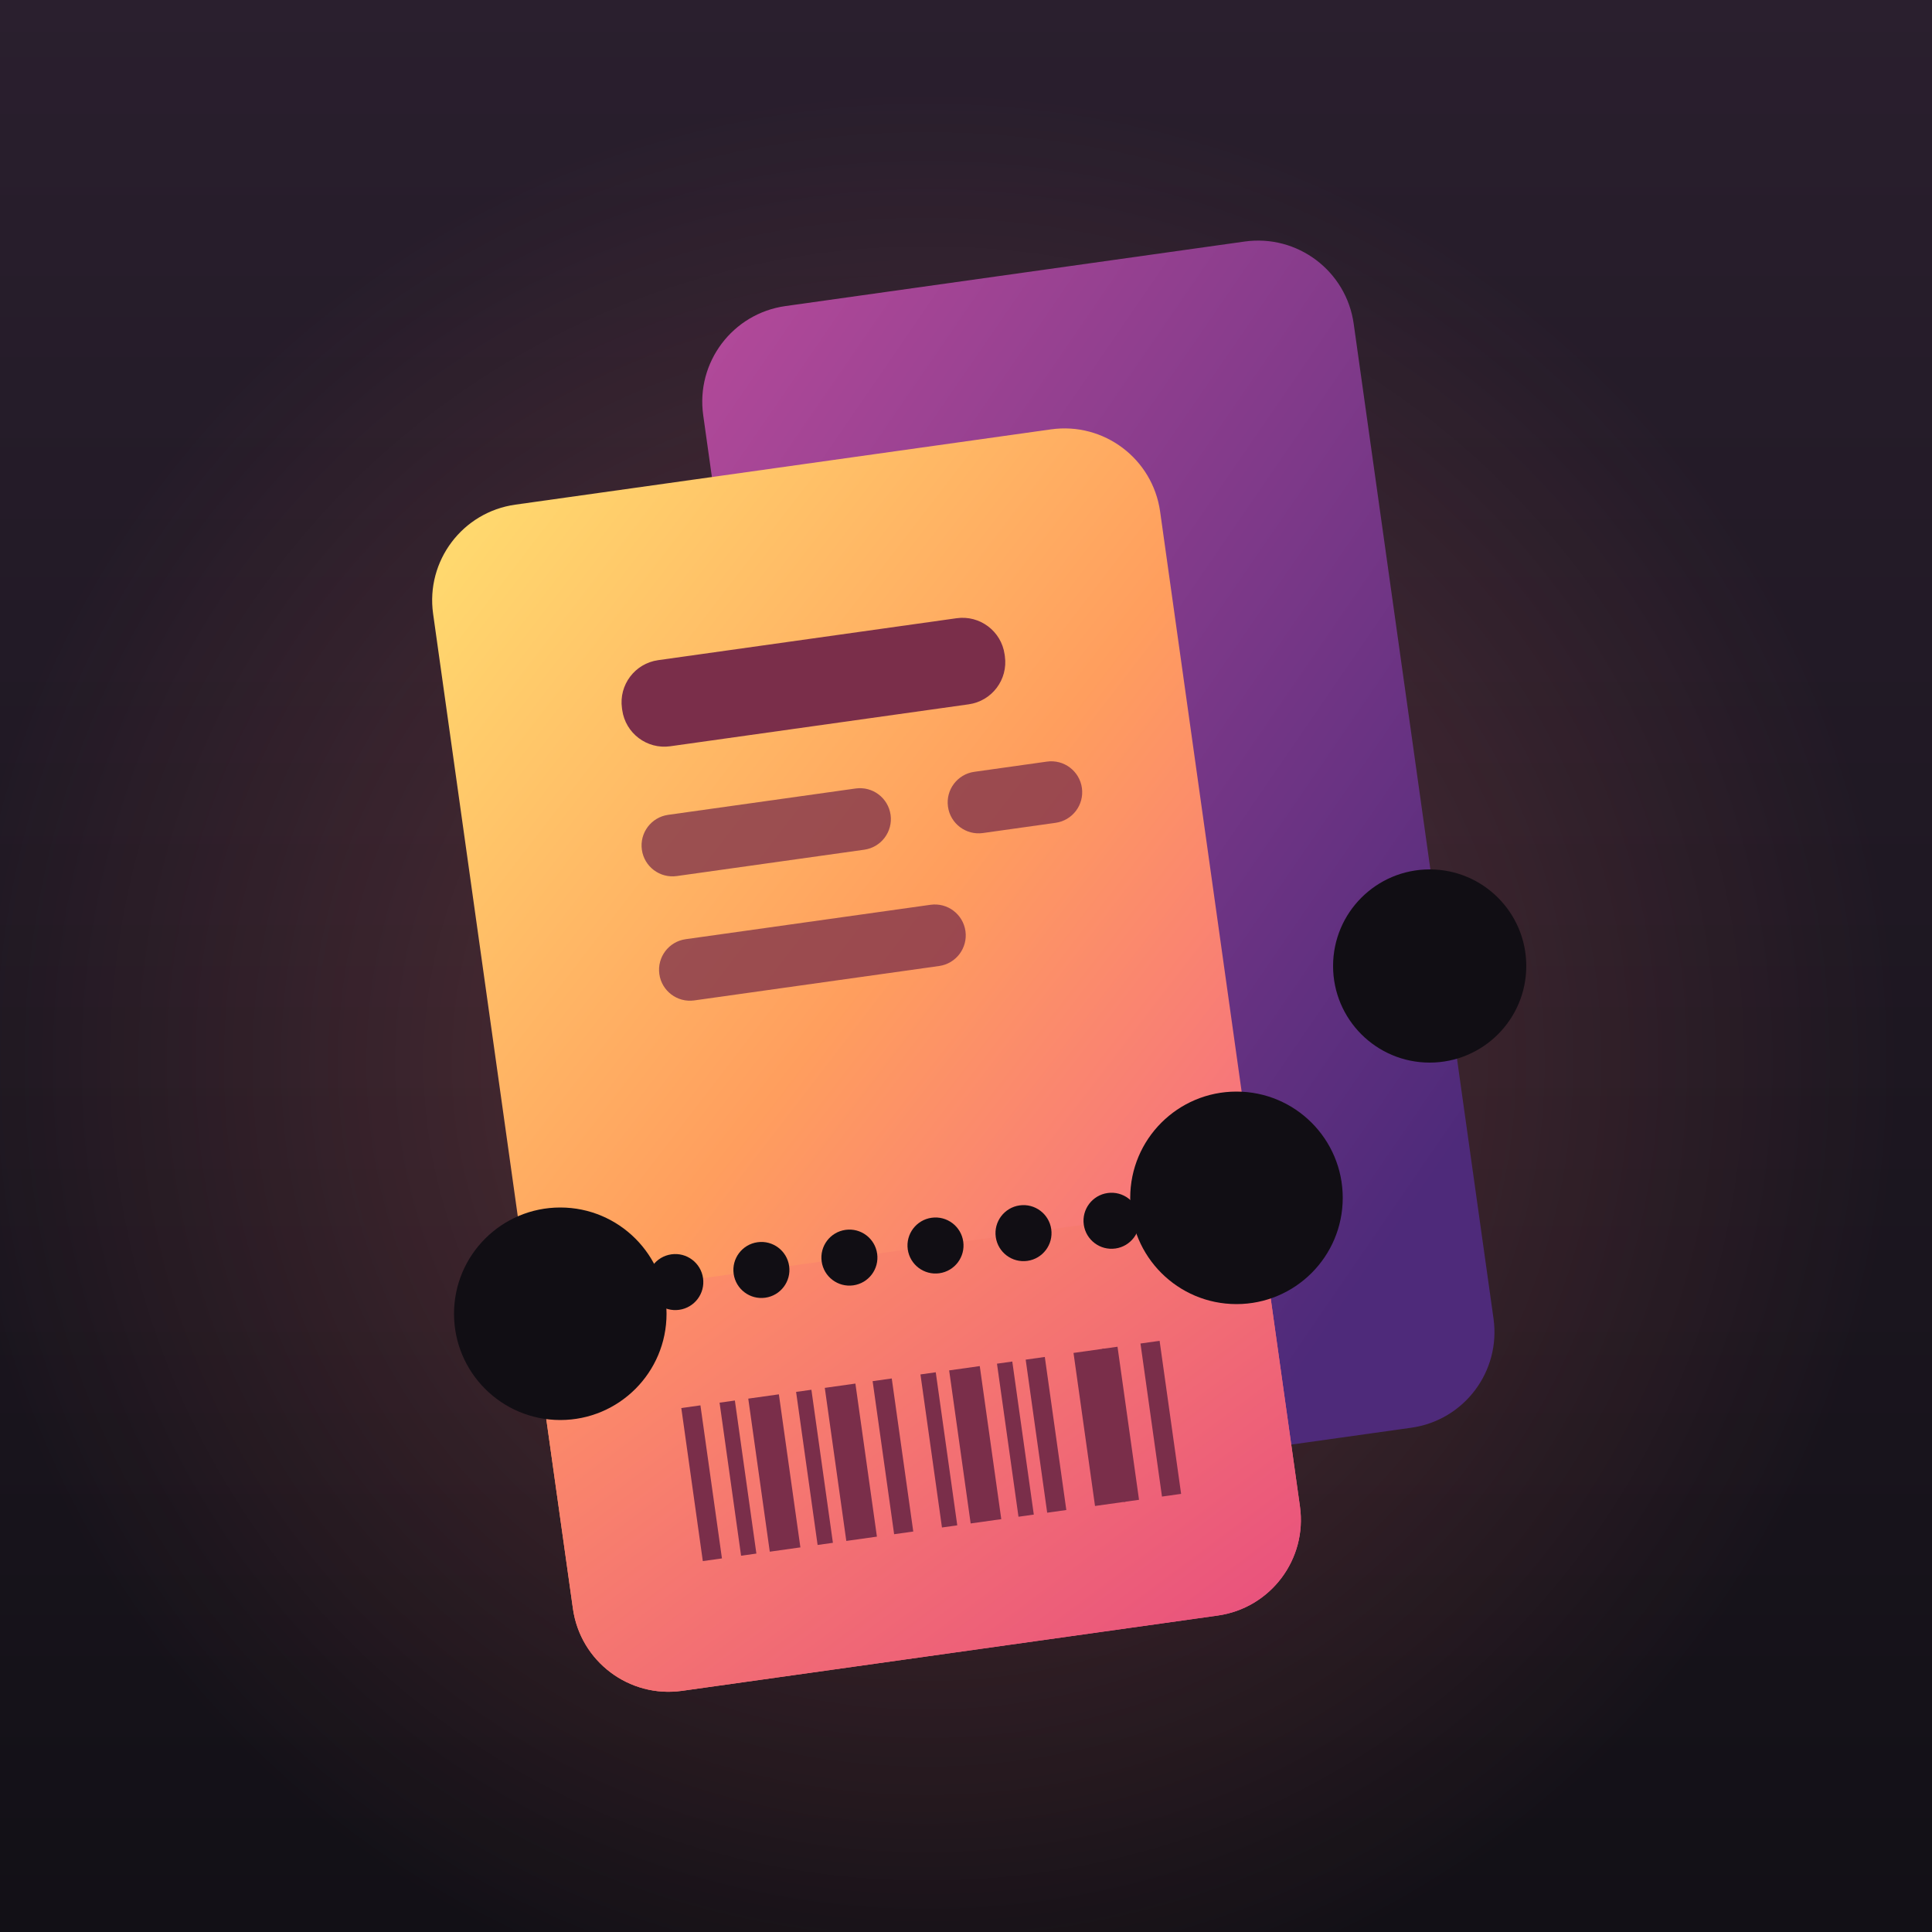
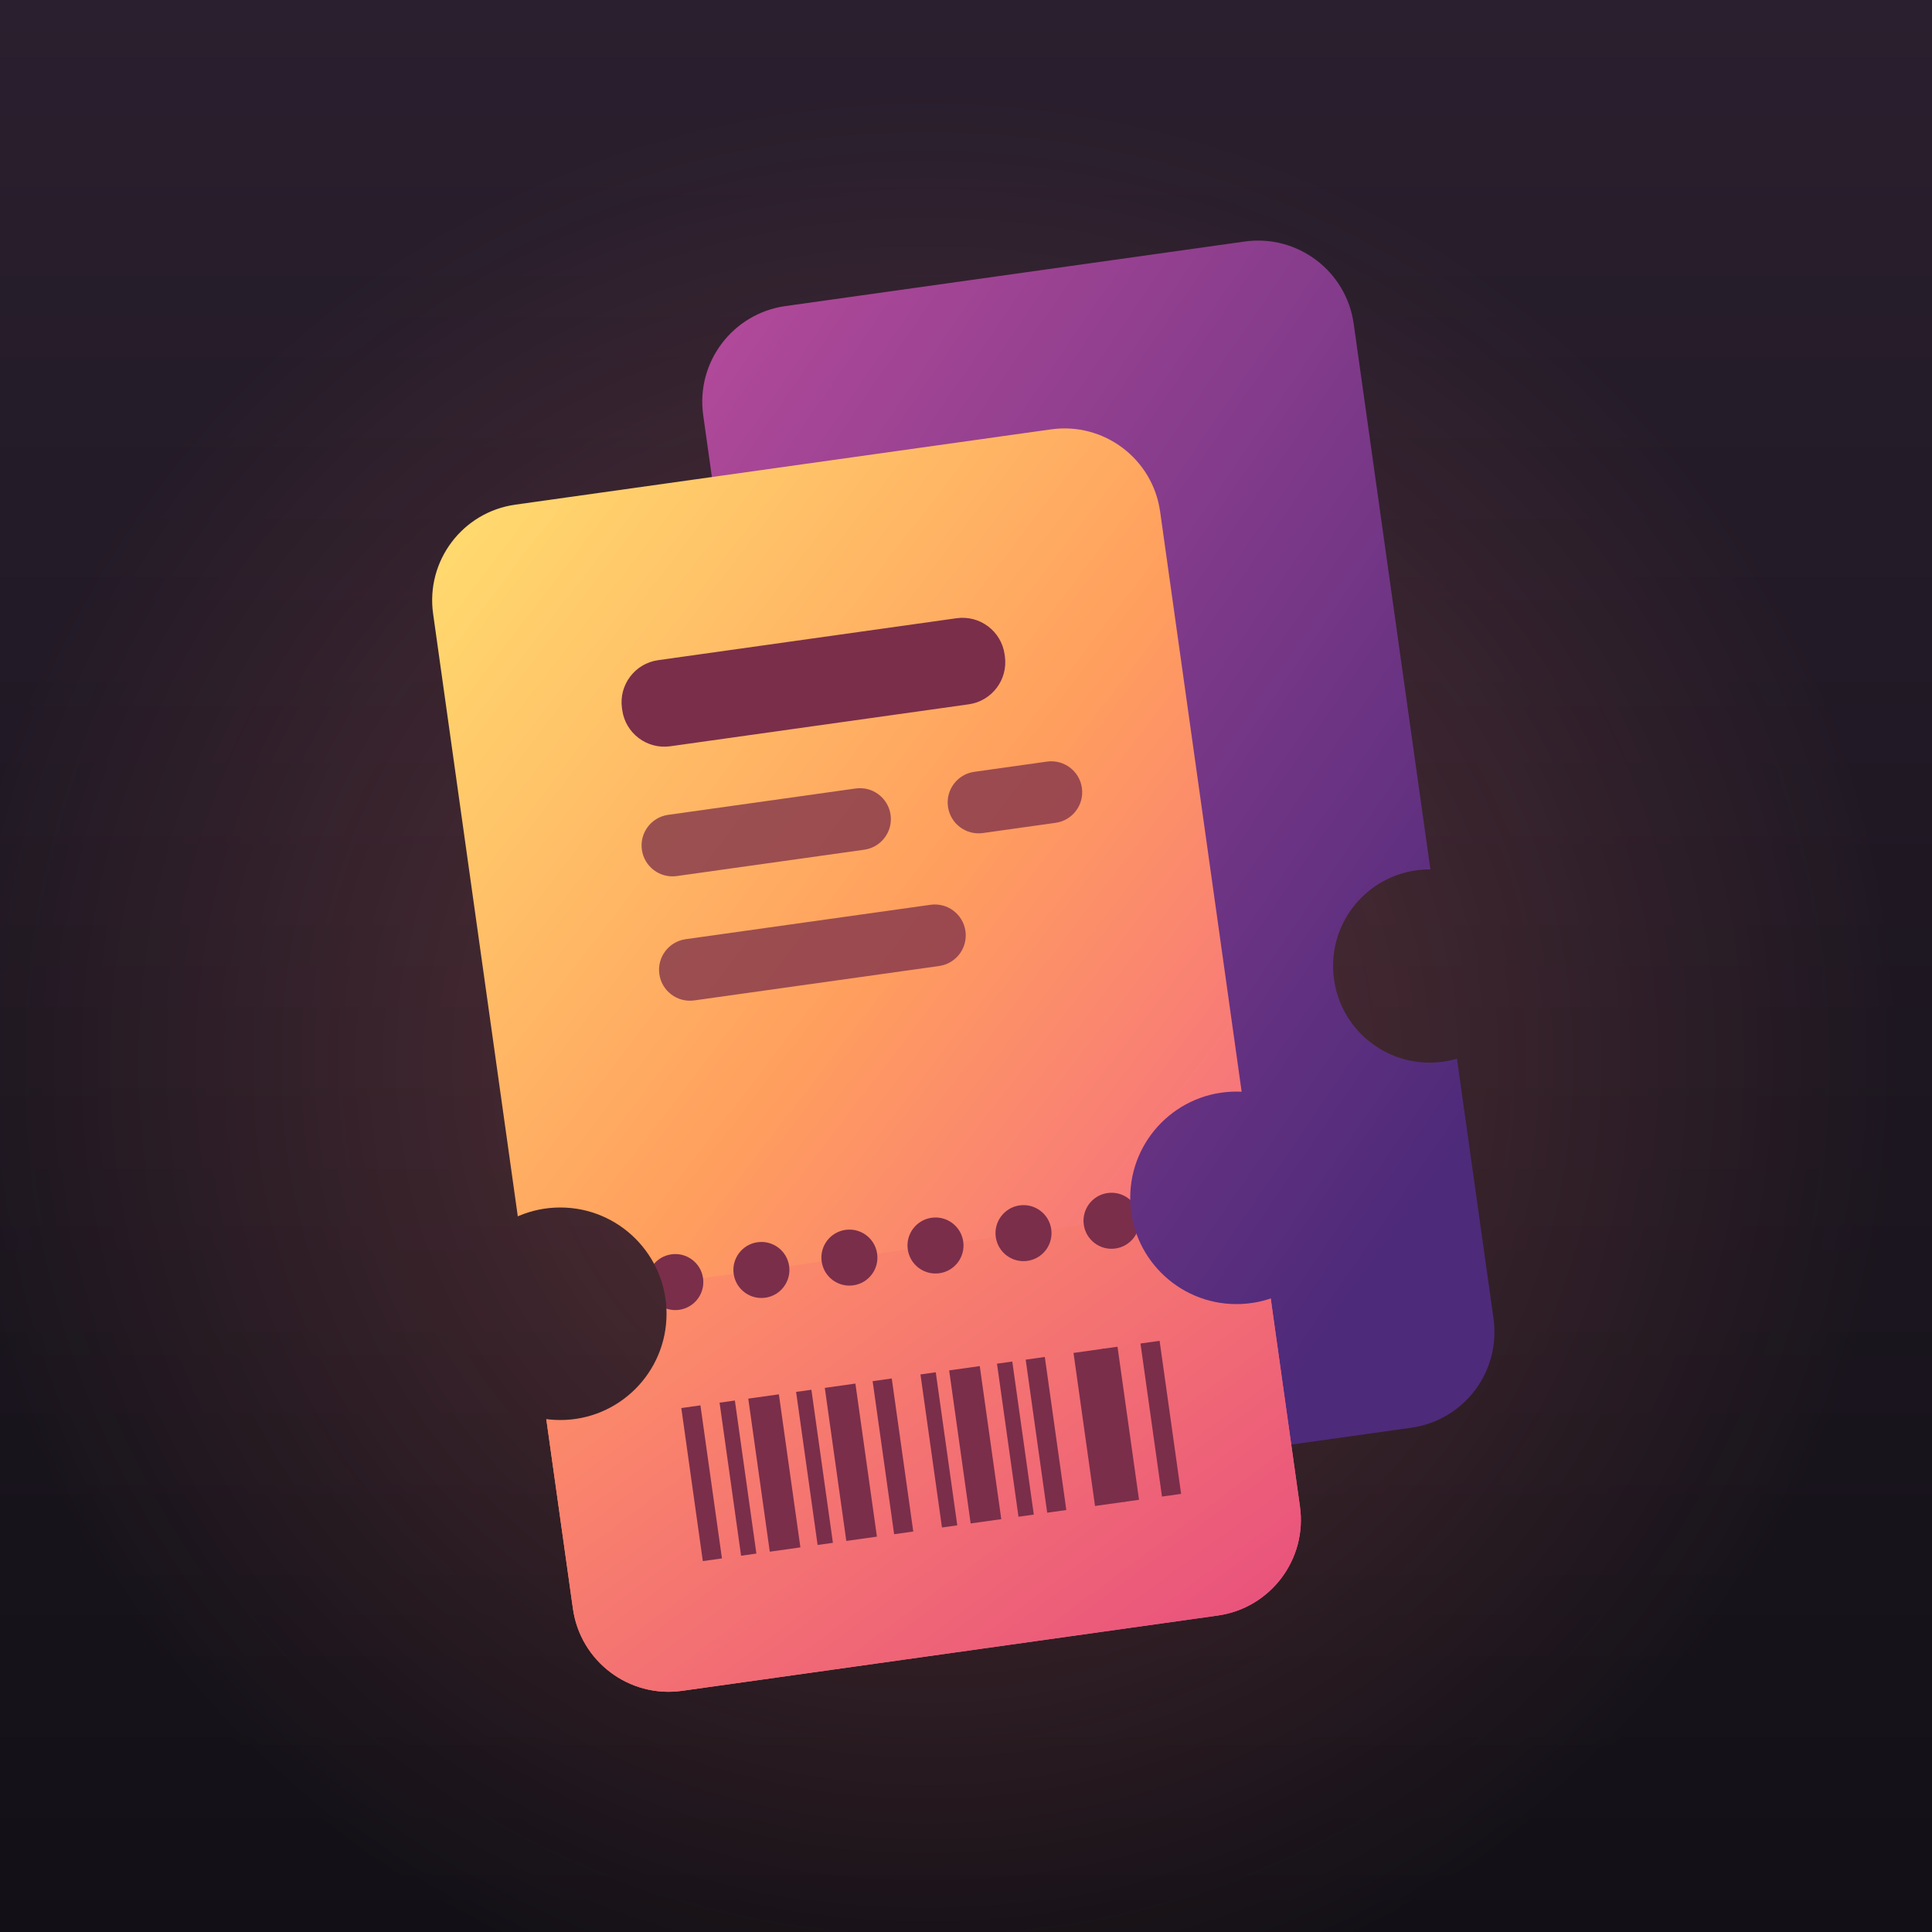
<svg xmlns="http://www.w3.org/2000/svg" width="512" height="512" viewBox="0 0 100 100">
  <defs>
    <linearGradient id="bg0" x1="0" y1="0" x2="0" y2="1">
      <stop offset="0" stop-color="#2A1F2E" />
      <stop offset="1" stop-color="#121016" />
    </linearGradient>
    <radialGradient id="gl0" cx="0.48" cy="0.55" r="0.5">
      <stop offset="0" stop-color="#FF7A7A" stop-opacity="0.28" />
      <stop offset="1" stop-color="#FF7A7A" stop-opacity="0" />
    </radialGradient>
    <linearGradient id="fr0" x1="0.1" y1="0" x2="0.7" y2="1">
      <stop offset="0" stop-color="#FFD86E" />
      <stop offset="0.5" stop-color="#FF9E5E" />
      <stop offset="1" stop-color="#F25F8B" />
    </linearGradient>
    <linearGradient id="st0" x1="0" y1="0" x2="1" y2="1">
      <stop offset="0" stop-color="#FF9466" />
      <stop offset="1" stop-color="#E8507E" />
    </linearGradient>
    <linearGradient id="bk0" x1="0" y1="0" x2="0.6" y2="1">
      <stop offset="0" stop-color="#B44A9A" />
      <stop offset="1" stop-color="#4E2A7A" />
    </linearGradient>
    <linearGradient id="gs0" x1="0" y1="0" x2="1" y2="0.7">
      <stop offset="0" stop-color="#FFFFFF" stop-opacity="0" />
      <stop offset="0.38" stop-color="#FFFFFF" stop-opacity="0" />
      <stop offset="0.46" stop-color="#FFFFFF" stop-opacity="0.38" />
      <stop offset="0.56" stop-color="#FFFFFF" stop-opacity="0" />
    </linearGradient>
    <clipPath id="cp0">
      <rect x="26" y="24" width="38" height="62" rx="5" />
    </clipPath>
+     <mask id="nm0" maskUnits="userSpaceOnUse" x="0" y="0" width="100" height="100">
+       <rect width="100" height="100" fill="#fff" />
+       <circle cx="74" cy="50" r="5" fill="#000" />
+     </mask>
+     <mask id="fm0" maskUnits="userSpaceOnUse" x="0" y="0" width="100" height="100">
+       <rect width="100" height="100" fill="#fff" />
+       <circle cx="29" cy="68" r="5.5" fill="#000" />
+       <circle cx="64" cy="62" r="5.5" fill="#000" />
+     </mask>
  </defs>
  <rect width="100" height="100" fill="url(#bg0)" />
  <rect width="100" height="100" fill="url(#gl0)" />
-   <g transform="rotate(-8 56 46)">
-     <rect x="40" y="14" width="34" height="62" rx="5" fill="url(#bk0)" />
+   <g mask="url(#nm0)">
+     <g transform="rotate(-8 56 46)">
+       <rect x="40" y="14" width="34" height="62" rx="5" fill="url(#bk0)" />
+     </g>
  </g>
-   <circle cx="74" cy="50" r="5" fill="#110E14" />
-   <g transform="rotate(-8 44 56)">
-     <rect x="26" y="24" width="38" height="62" rx="5" fill="url(#fr0)" />
-     <path d="M26 65 H64 V81 A5 5 0 0 1 59 86 H31 A5 5 0 0 1 26 81 Z" fill="url(#st0)" />
-     <rect x="35" y="33" width="20" height="4.5" rx="2.2" fill="#7A2E4A" />
-     <rect x="35" y="41" width="13" height="3.2" rx="1.6" fill="#7A2E4A" opacity="0.75" />
-     <rect x="35" y="47.5" width="16" height="3.2" rx="1.6" fill="#7A2E4A" opacity="0.75" />
-     <rect x="51" y="41" width="7" height="3.2" rx="1.6" fill="#7A2E4A" opacity="0.75" />
-     <circle cx="33.6" cy="65" r="1.45" fill="#110E14" />
-     <circle cx="38.1" cy="65" r="1.45" fill="#110E14" />
-     <circle cx="42.7" cy="65" r="1.45" fill="#110E14" />
-     <circle cx="47.2" cy="65" r="1.45" fill="#110E14" />
-     <circle cx="51.8" cy="65" r="1.45" fill="#110E14" />
-     <circle cx="56.4" cy="65" r="1.45" fill="#110E14" />
-     <rect x="33" y="71.5" width="1" height="8" fill="#7A2E4A" />
-     <rect x="35" y="71.5" width="0.8" height="8" fill="#7A2E4A" />
-     <rect x="36.5" y="71.5" width="1.6" height="8" fill="#7A2E4A" />
-     <rect x="39" y="71.5" width="0.8" height="8" fill="#7A2E4A" />
-     <rect x="40.5" y="71.5" width="1.6" height="8" fill="#7A2E4A" />
-     <rect x="43" y="71.5" width="1" height="8" fill="#7A2E4A" />
-     <rect x="45.5" y="71.5" width="0.8" height="8" fill="#7A2E4A" />
-     <rect x="47" y="71.5" width="1.6" height="8" fill="#7A2E4A" />
-     <rect x="49.5" y="71.5" width="0.8" height="8" fill="#7A2E4A" />
-     <rect x="51" y="71.5" width="1" height="8" fill="#7A2E4A" />
-     <rect x="53.5" y="71.5" width="1.6" height="8" fill="#7A2E4A" />
-     <rect x="55" y="71.5" width="0.8" height="8" fill="#7A2E4A" />
-     <rect x="57" y="71.5" width="1" height="8" fill="#7A2E4A" />
+   <g mask="url(#fm0)">
+     <g transform="rotate(-8 44 56)">
+       <rect x="26" y="24" width="38" height="62" rx="5" fill="url(#fr0)" />
+       <path d="M26 65 H64 V81 A5 5 0 0 1 59 86 H31 A5 5 0 0 1 26 81 Z" fill="url(#st0)" />
+       <rect x="35" y="33" width="20" height="4.5" rx="2.2" fill="#7A2E4A" />
+       <rect x="35" y="41" width="13" height="3.2" rx="1.6" fill="#7A2E4A" opacity="0.75" />
+       <rect x="35" y="47.5" width="16" height="3.2" rx="1.6" fill="#7A2E4A" opacity="0.75" />
+       <rect x="51" y="41" width="7" height="3.2" rx="1.6" fill="#7A2E4A" opacity="0.75" />
+       <circle cx="33.6" cy="65" r="1.45" fill="#7A2E4A" />
+       <circle cx="38.1" cy="65" r="1.45" fill="#7A2E4A" />
+       <circle cx="42.7" cy="65" r="1.45" fill="#7A2E4A" />
+       <circle cx="47.2" cy="65" r="1.45" fill="#7A2E4A" />
+       <circle cx="51.8" cy="65" r="1.45" fill="#7A2E4A" />
+       <circle cx="56.4" cy="65" r="1.45" fill="#7A2E4A" />
+       <rect x="33" y="71.5" width="1" height="8" fill="#7A2E4A" />
+       <rect x="35" y="71.5" width="0.8" height="8" fill="#7A2E4A" />
+       <rect x="36.5" y="71.5" width="1.6" height="8" fill="#7A2E4A" />
+       <rect x="39" y="71.5" width="0.8" height="8" fill="#7A2E4A" />
+       <rect x="40.5" y="71.5" width="1.6" height="8" fill="#7A2E4A" />
+       <rect x="43" y="71.5" width="1" height="8" fill="#7A2E4A" />
+       <rect x="45.5" y="71.5" width="0.8" height="8" fill="#7A2E4A" />
+       <rect x="47" y="71.5" width="1.6" height="8" fill="#7A2E4A" />
+       <rect x="49.5" y="71.5" width="0.8" height="8" fill="#7A2E4A" />
+       <rect x="51" y="71.5" width="1" height="8" fill="#7A2E4A" />
+       <rect x="53.5" y="71.5" width="1.6" height="8" fill="#7A2E4A" />
+       <rect x="55" y="71.5" width="0.8" height="8" fill="#7A2E4A" />
+       <rect x="57" y="71.5" width="1" height="8" fill="#7A2E4A" />
+     </g>
  </g>
-   <circle cx="29" cy="68" r="5.5" fill="#110E14" />
-   <circle cx="64" cy="62" r="5.5" fill="#110E14" />
</svg>
